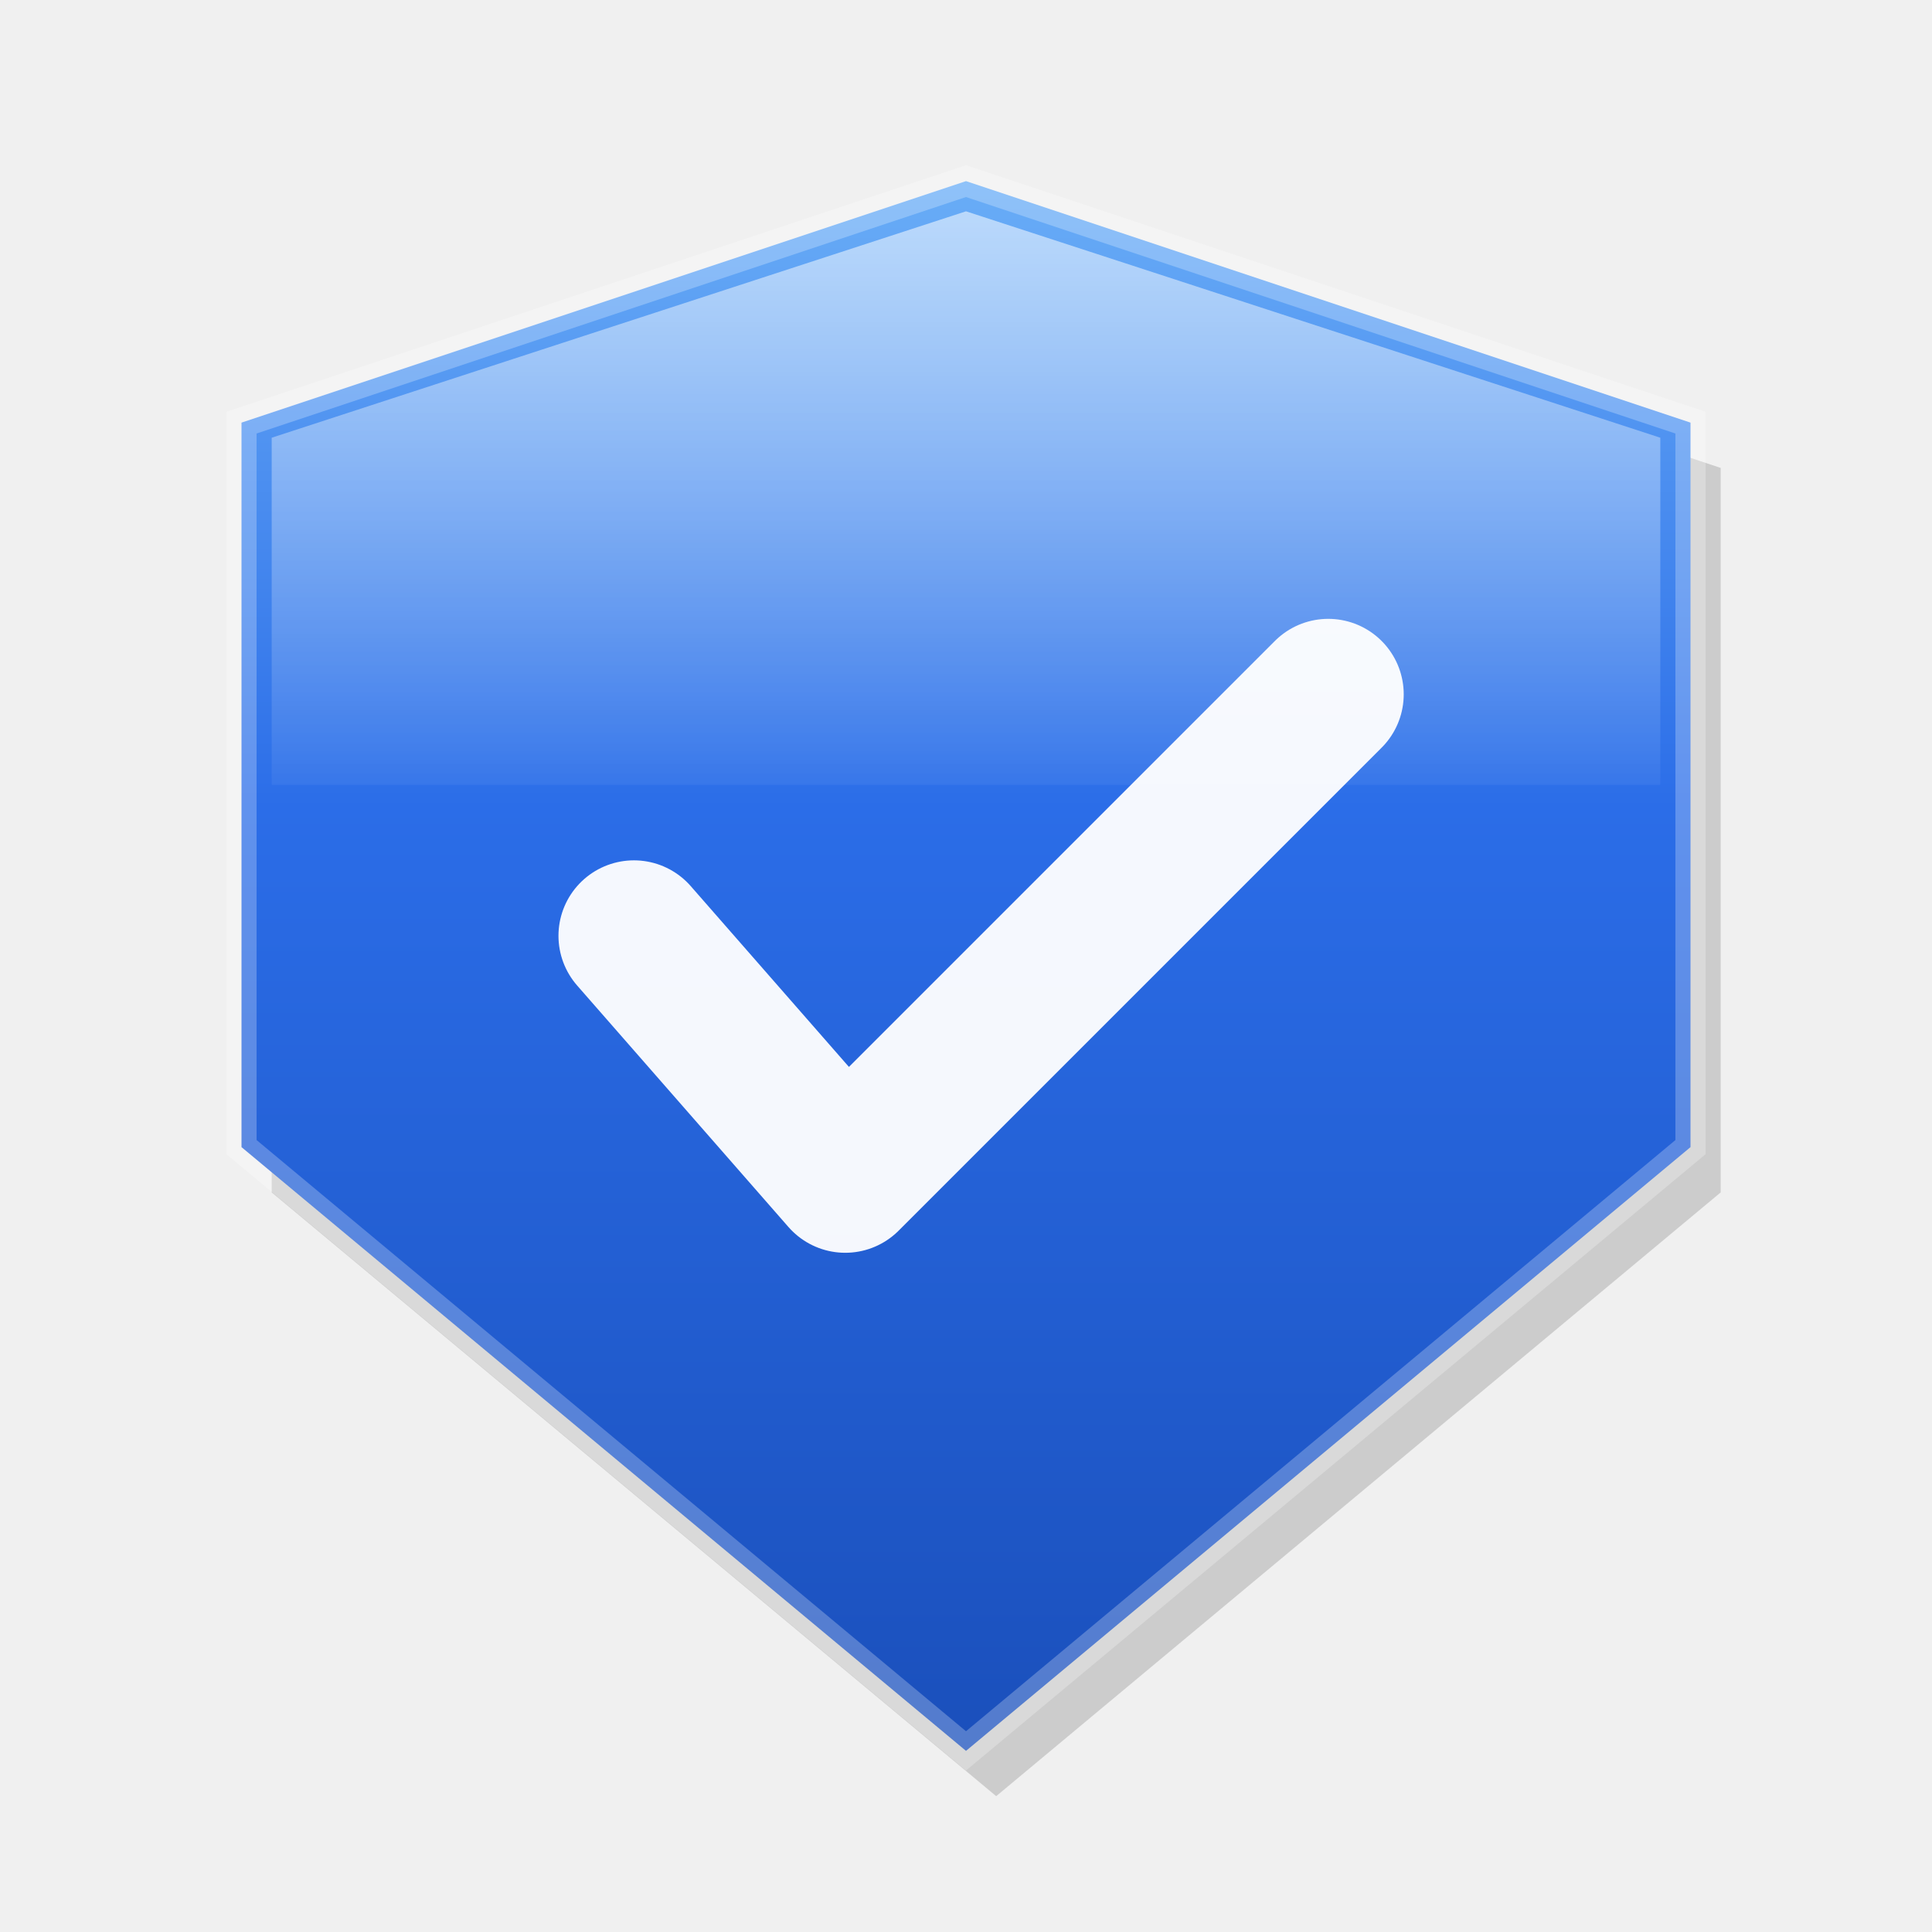
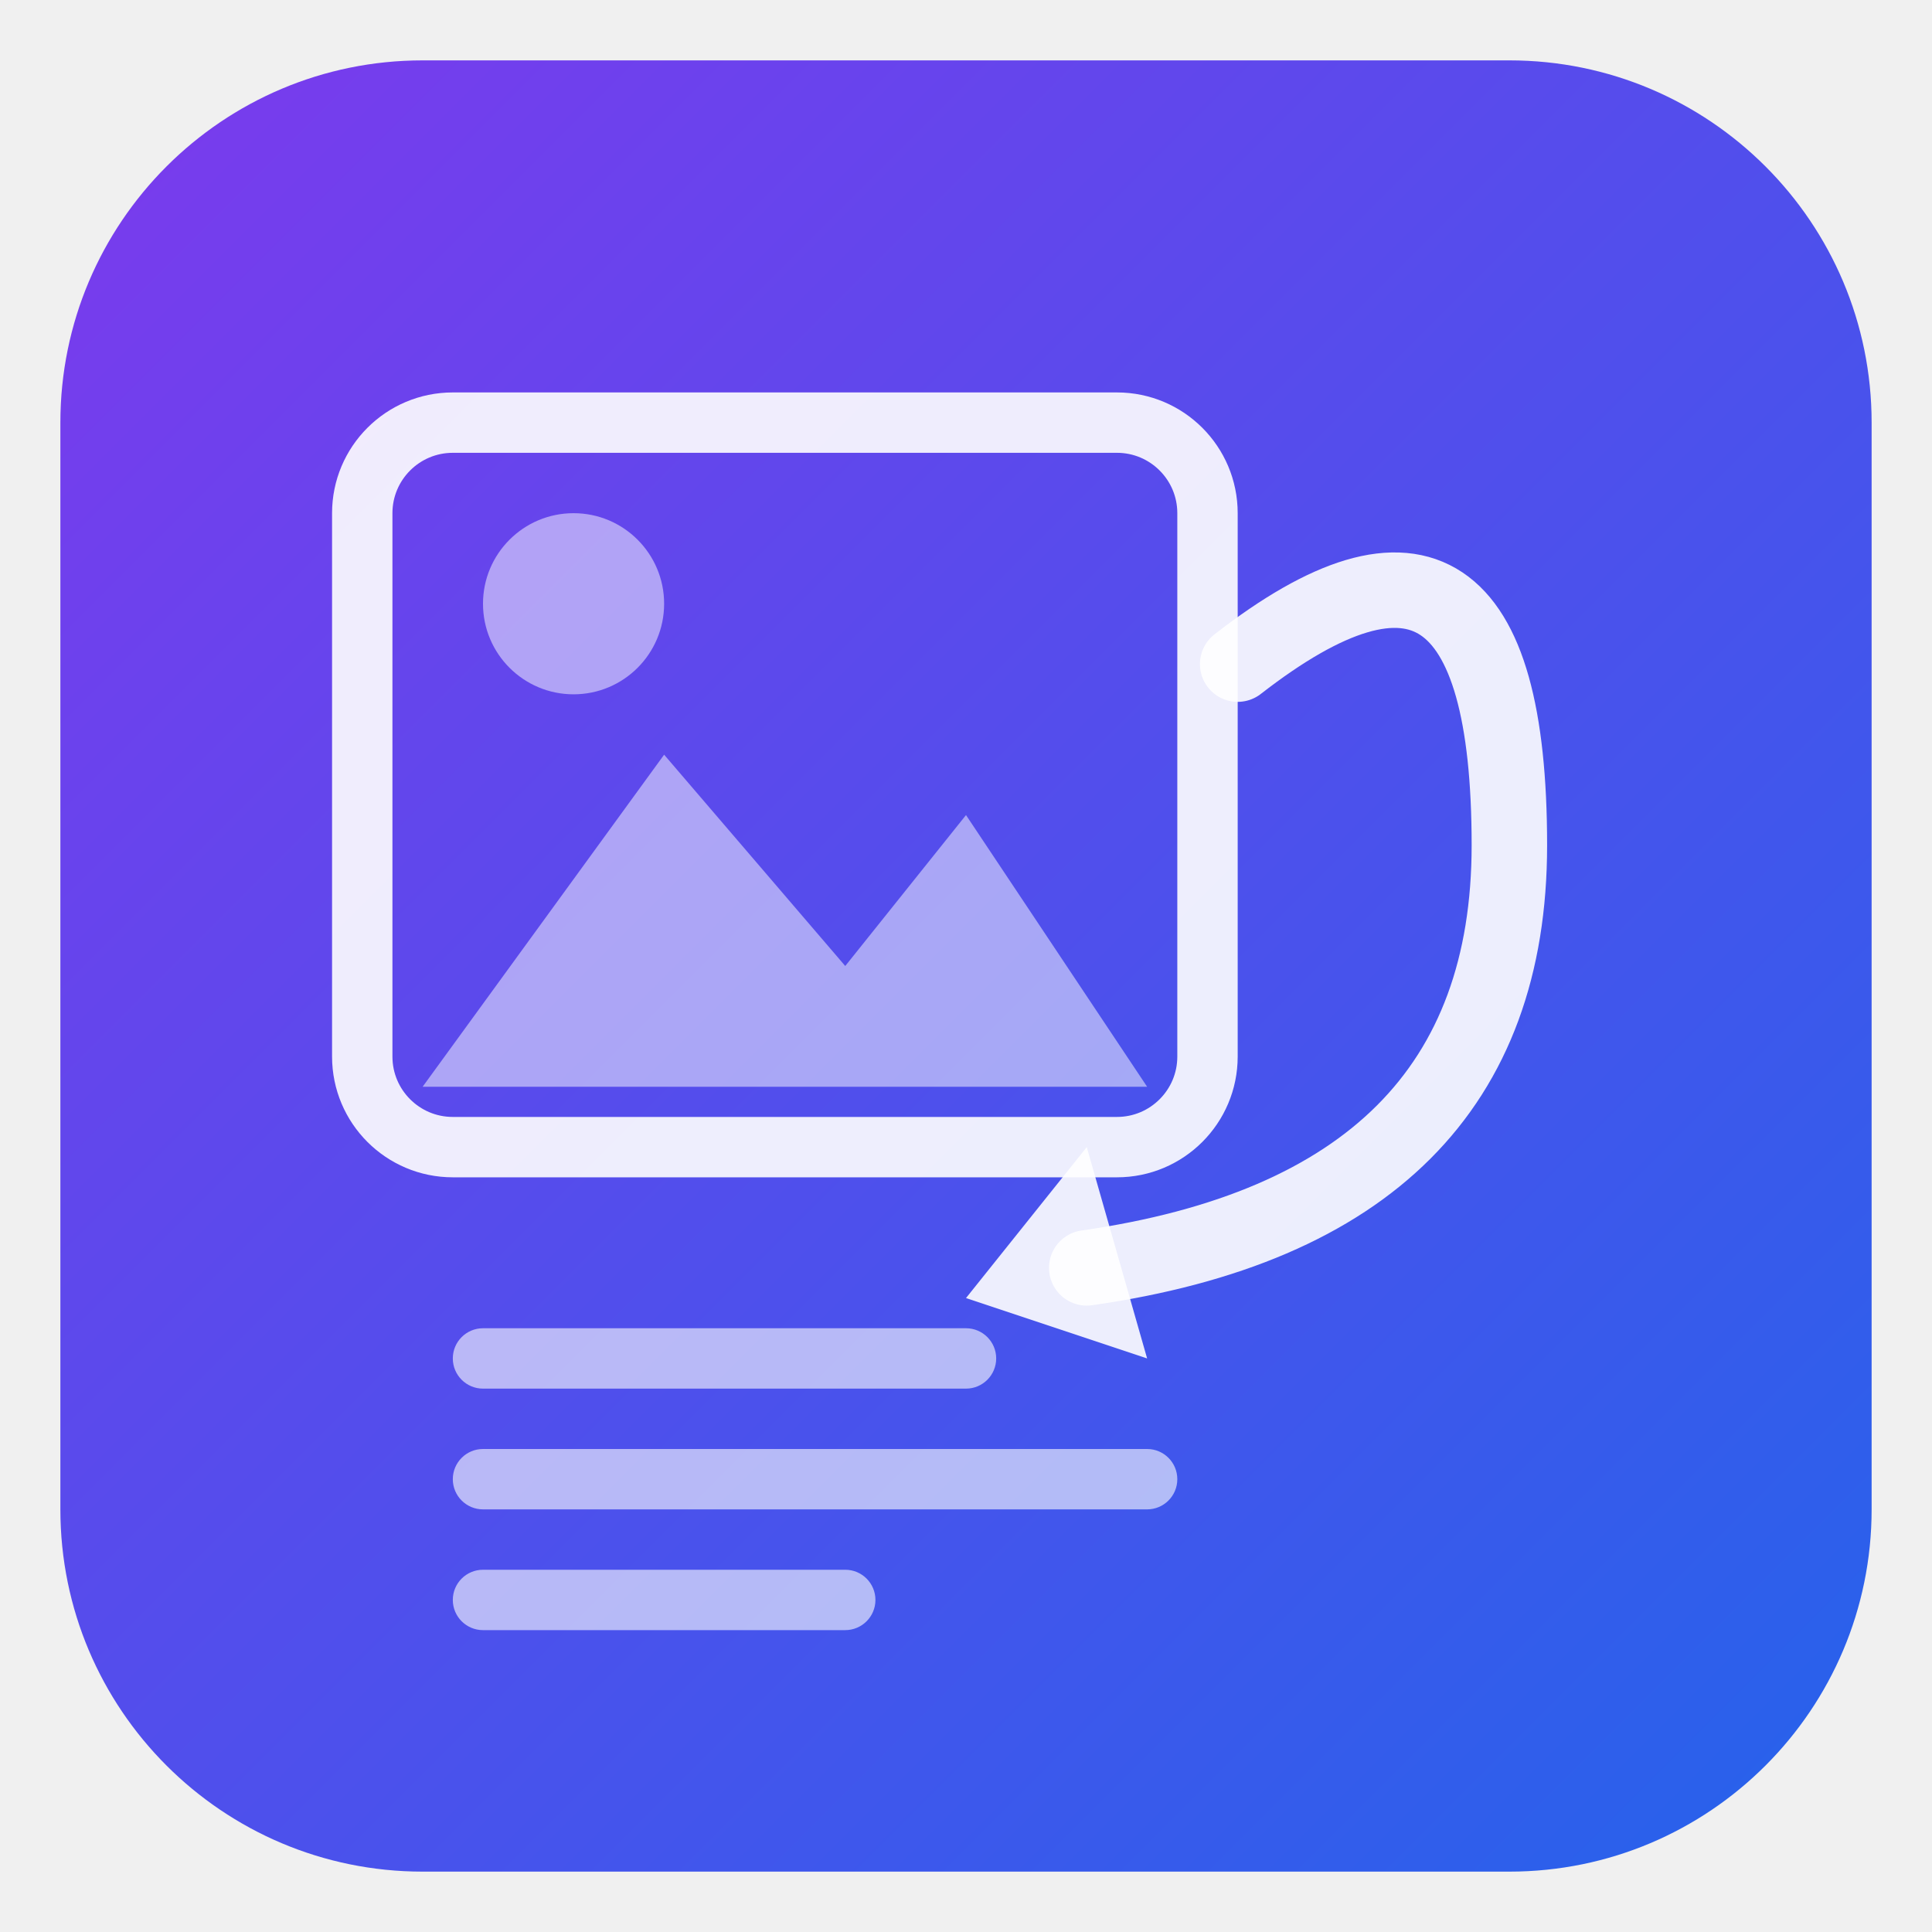
<svg xmlns="http://www.w3.org/2000/svg" viewBox="0 0 128 128">
  <defs>
-     <linearGradient id="shieldGrad" x1="0" y1="0" x2="0" y2="1">
-       <stop offset="0%" stop-color="#6aaef7" />
-       <stop offset="40%" stop-color="#2b6de8" />
-       <stop offset="100%" stop-color="#1a4fbb" />
-     </linearGradient>
-     <linearGradient id="shine" x1="0" y1="0" x2="0" y2="1">
-       <stop offset="0%" stop-color="white" stop-opacity="0.55" />
-       <stop offset="100%" stop-color="white" stop-opacity="0.05" />
+     <linearGradient id="bgGrad" x1="0" y1="0" x2="1" y2="1">
+       <stop offset="0%" stop-color="#7c3aed" />
+       <stop offset="100%" stop-color="#2563eb" />
    </linearGradient>
  </defs>
-   <path d="M64 12 L112 28 L112 76 L64 116 L16 76 L16 28 Z" fill="rgba(0,0,0,0.15)" transform="translate(2,3)" />
-   <path d="M64 12 L112 28 L112 76 L64 116 L16 76 L16 28 Z" fill="url(#shieldGrad)" />
-   <path d="M64 14 L110 29 L110 52 L64 52 L18 52 L18 29 Z" fill="url(#shine)" />
-   <path d="M42 62 L56 78 L88 46" stroke="white" stroke-width="10" stroke-linecap="round" stroke-linejoin="round" fill="none" opacity="0.95" />
-   <path d="M64 12 L112 28 L112 76 L64 116 L16 76 L16 28 Z" fill="none" stroke="rgba(255,255,255,0.25)" stroke-width="2" />
+   <rect x="4" y="4" width="120" height="120" rx="24" ry="24" fill="url(#bgGrad)" />
+   <rect x="24" y="28" width="56" height="48" rx="6" ry="6" fill="none" stroke="white" stroke-width="4" opacity="0.9" />
+   <polygon points="28,72 44,50 56,64 64,54 76,72" fill="white" opacity="0.5" />
+   <circle cx="38" cy="40" r="6" fill="white" opacity="0.5" />
+   <path d="M82 44 Q100 30 100 56 Q100 80 72 84" stroke="white" stroke-width="5" stroke-linecap="round" fill="none" opacity="0.9" />
+   <polygon points="72,76 64,86 76,90" fill="white" opacity="0.9" />
+   <rect x="30" y="88" width="36" height="4" rx="2" fill="white" opacity="0.6" />
+   <rect x="30" y="96" width="48" height="4" rx="2" fill="white" opacity="0.6" />
+   <rect x="30" y="104" width="28" height="4" rx="2" fill="white" opacity="0.6" />
</svg>
